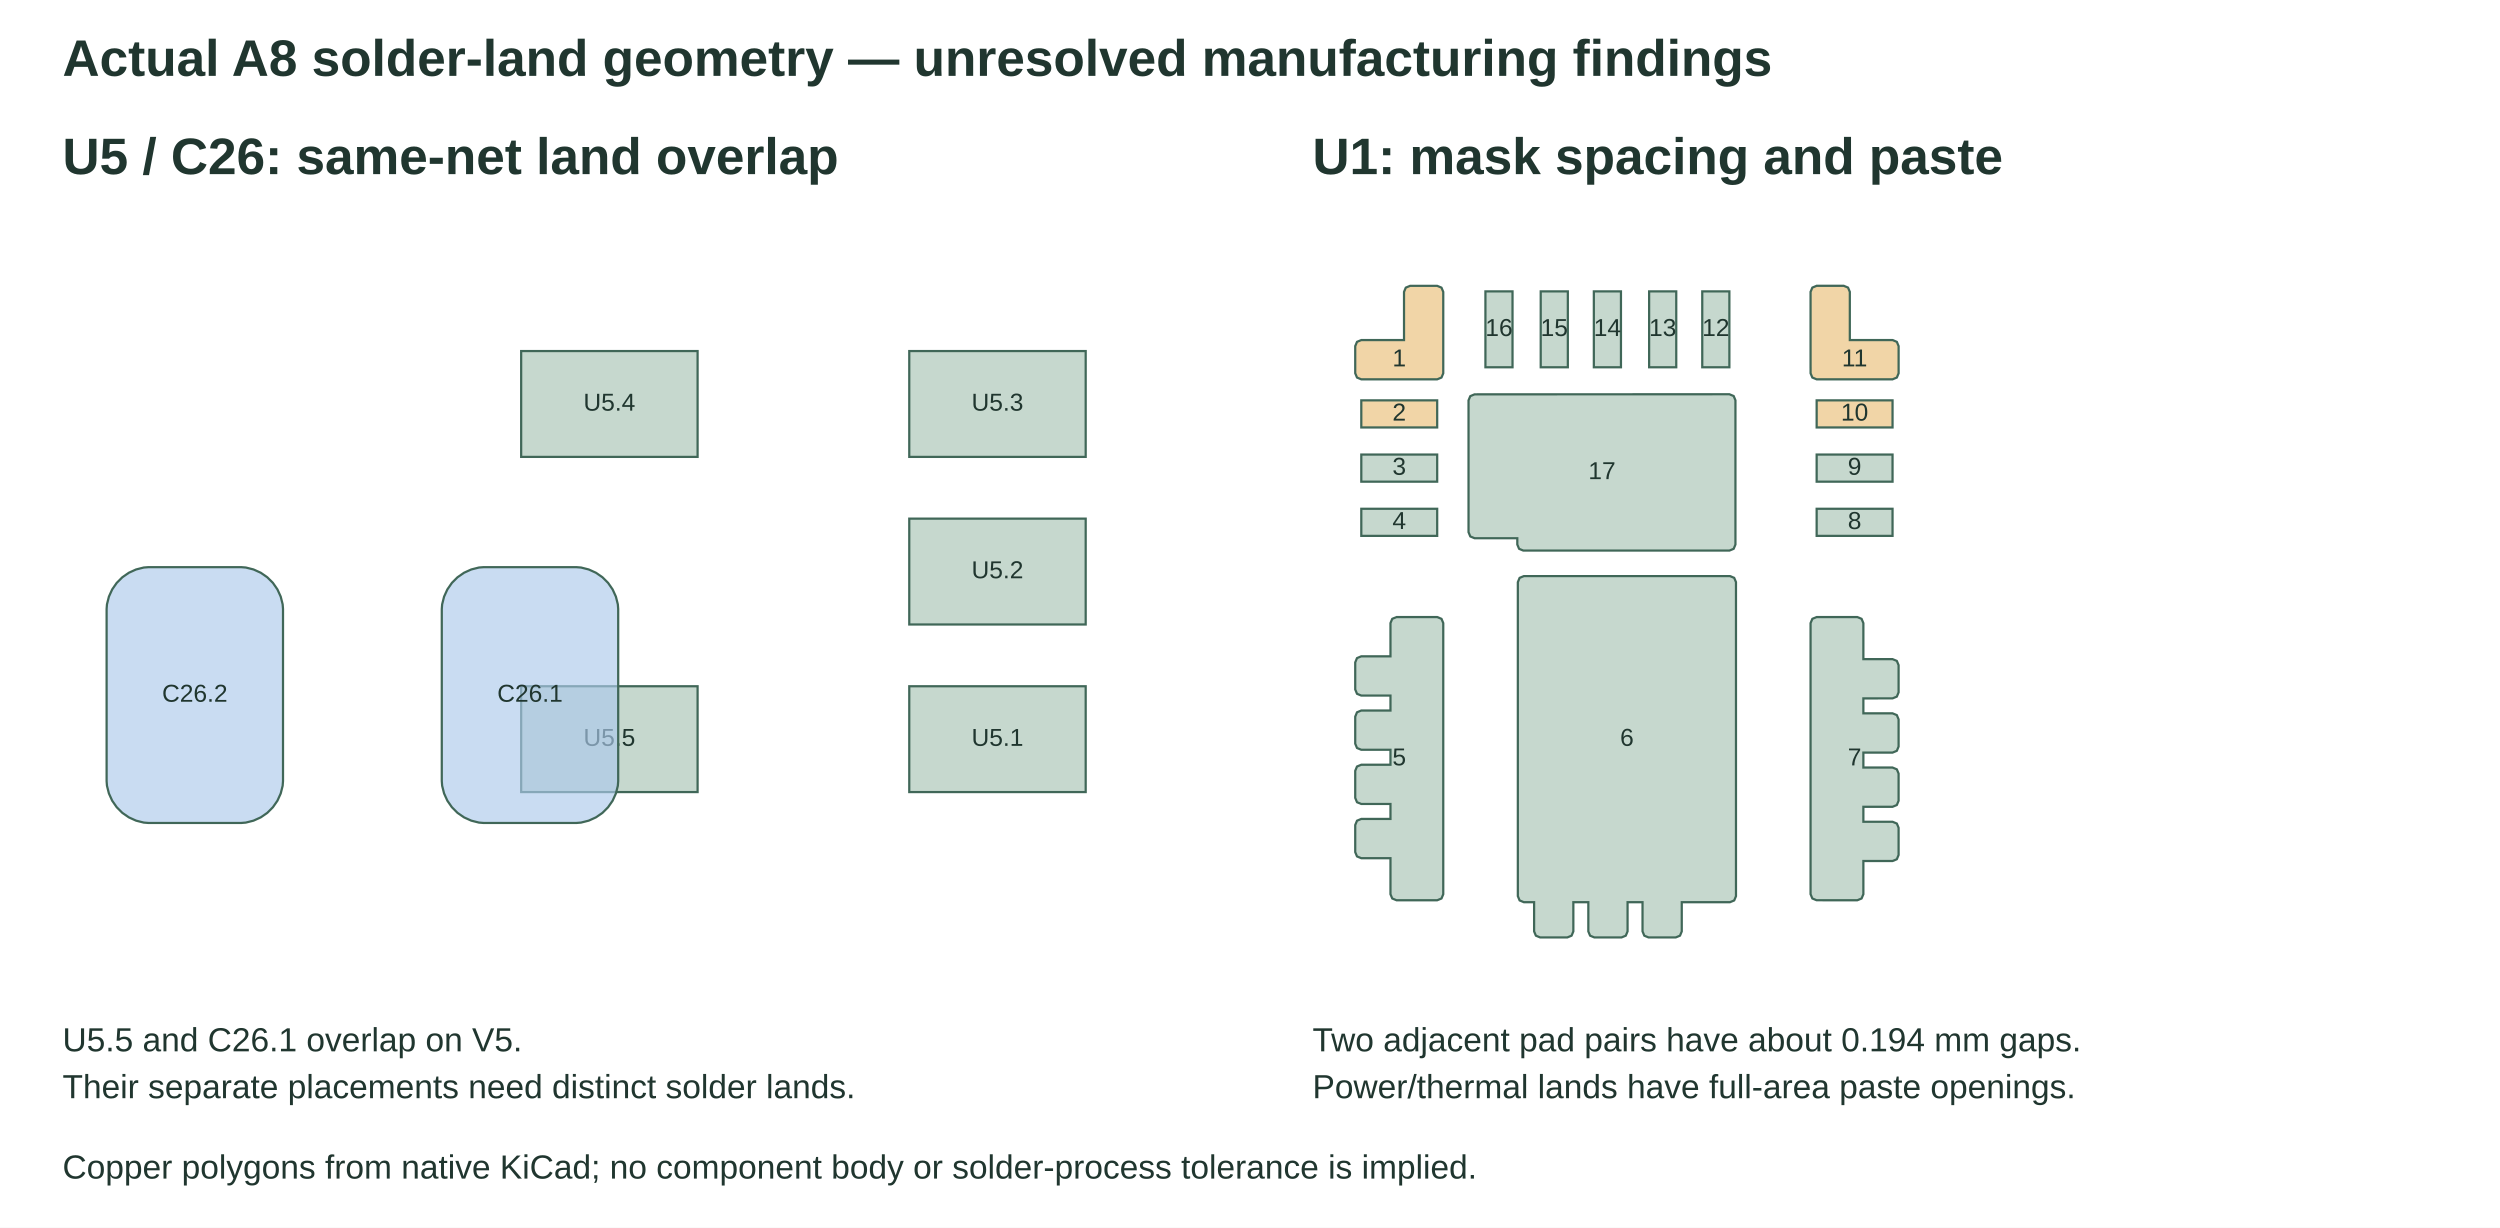
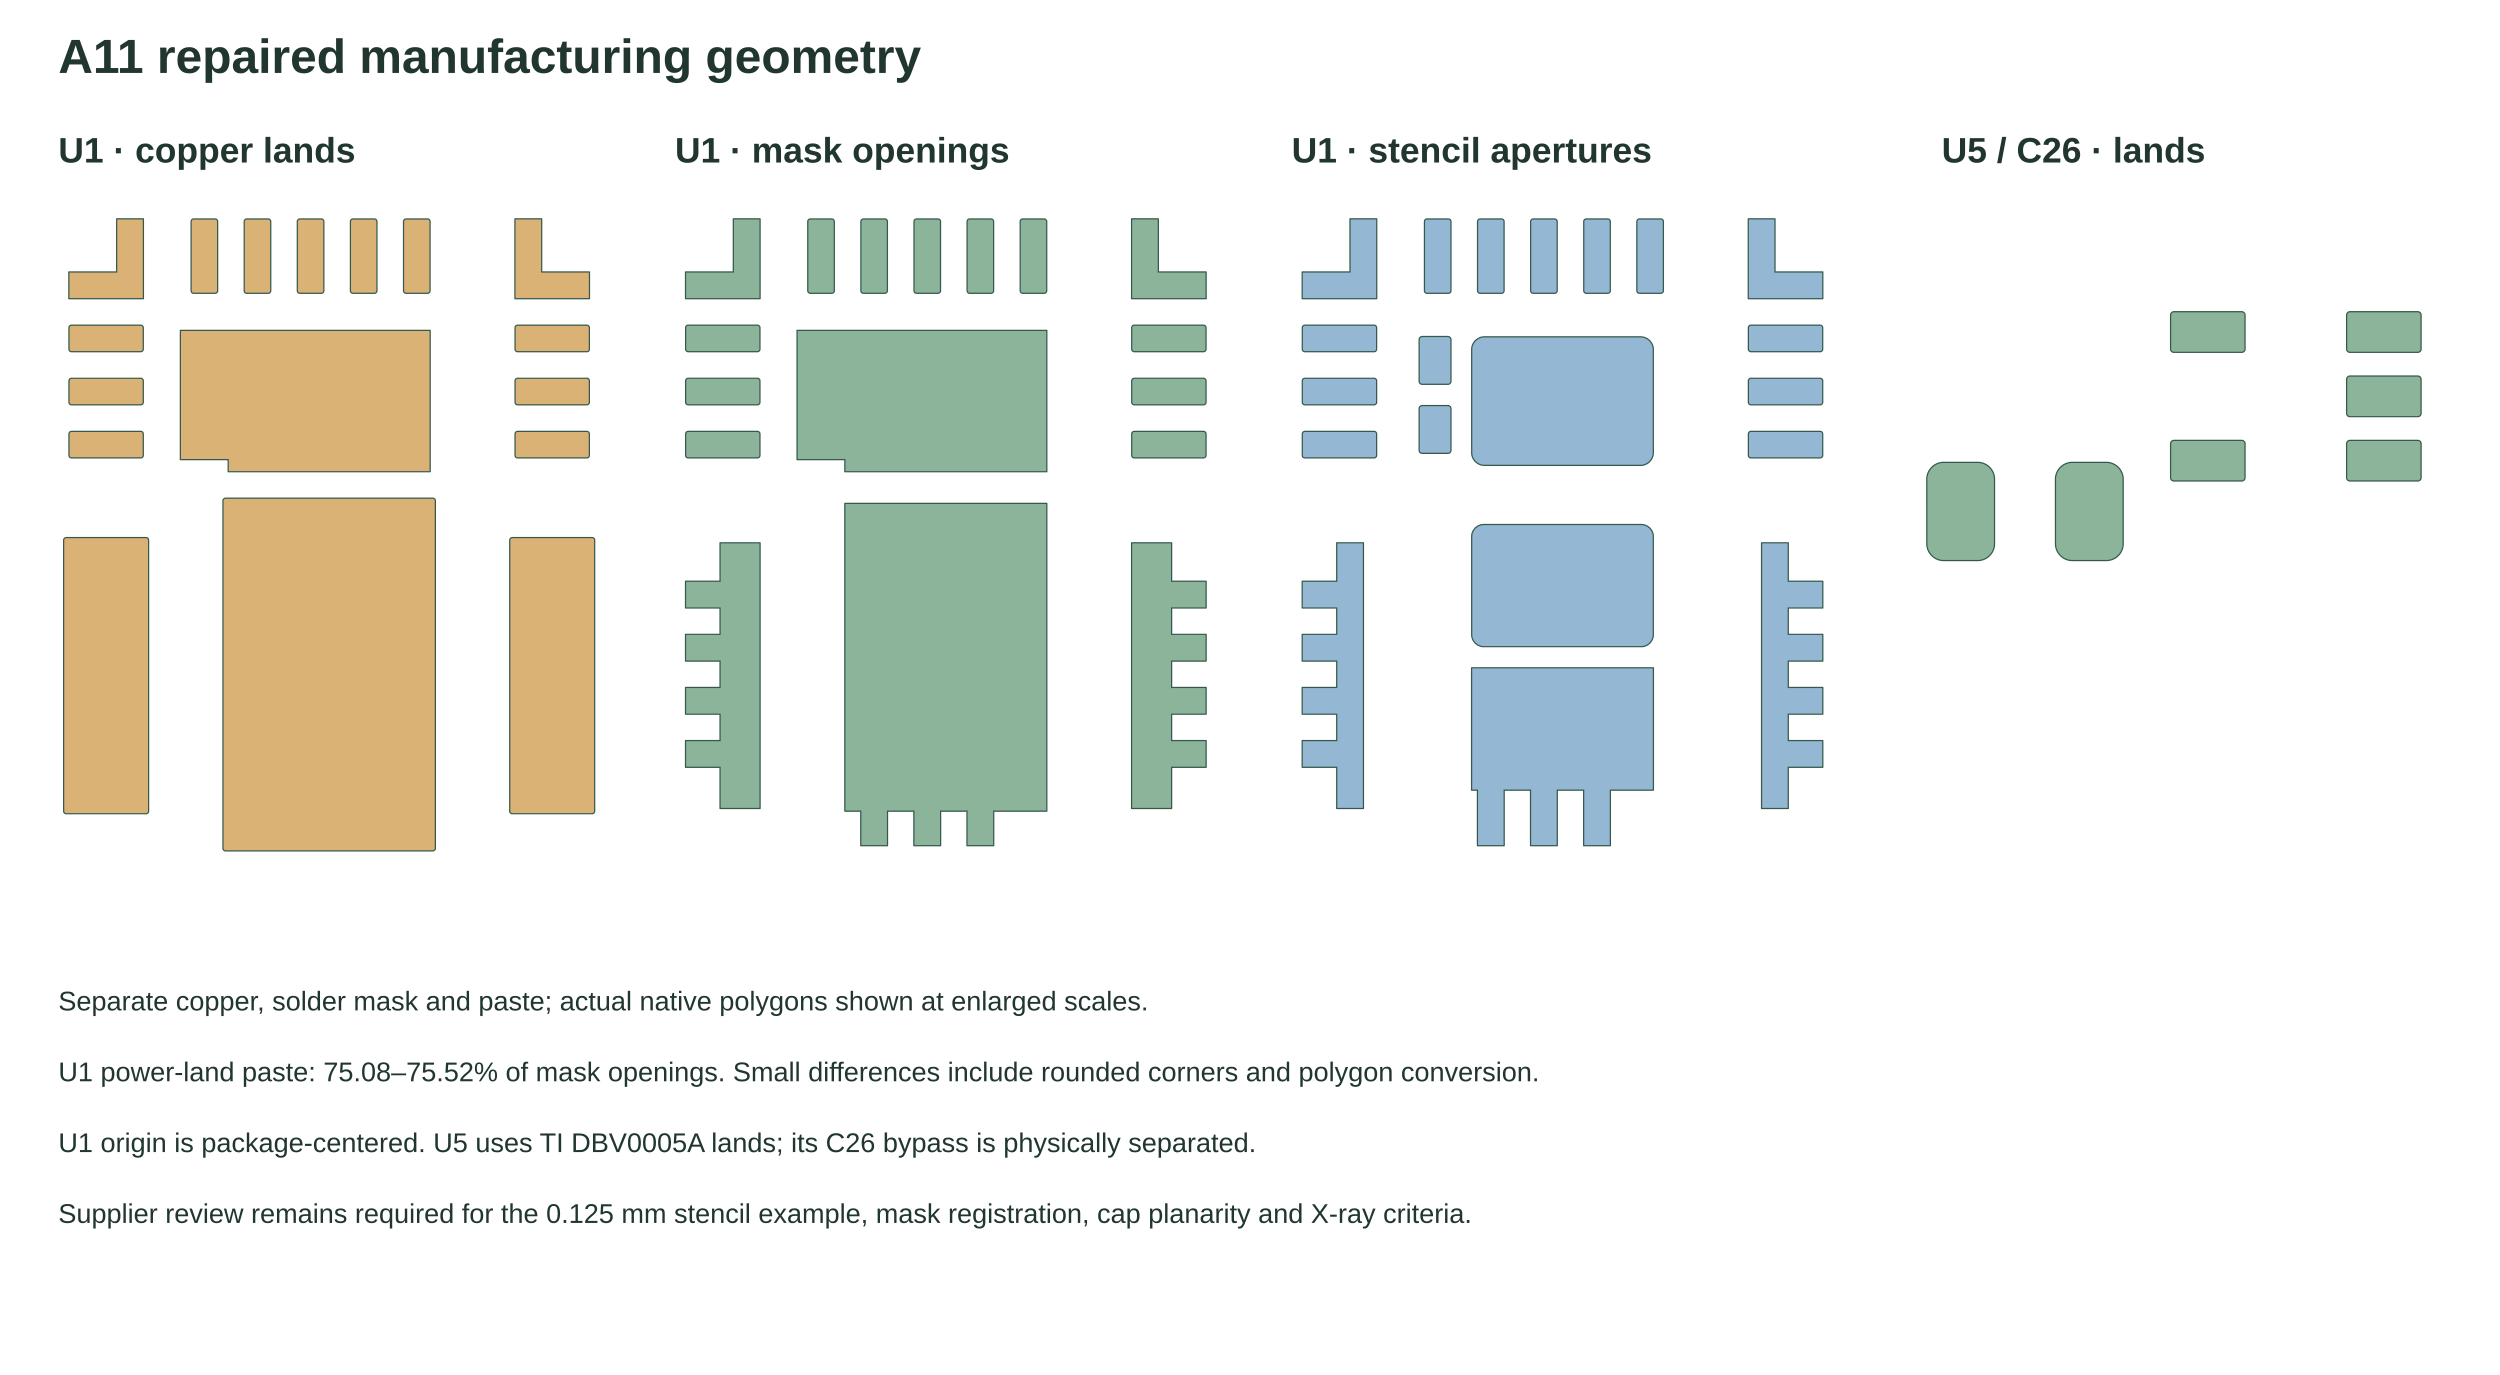
- <svg xmlns="http://www.w3.org/2000/svg" width="1120" height="550" viewBox="0 0 1120 550">
-   <rect width="1120" height="550" fill="#fff" />
-   <style>text{font-family:Arial,sans-serif;fill:#20362f} .t{font-size:23px;font-weight:bold}.s{font-size:15px}.p{font-size:11px}</style>
-   <text x="28" y="34" class="t">Actual A8 solder-land geometry — unresolved manufacturing findings</text>
-   <text x="28" y="78" class="t">U5 / C26: same-net land overlap</text>
-   <polygon points="407.35,354.85 407.35,307.44 486.39,307.44 486.39,354.85" fill="#a8c3b4" fill-opacity=".65" stroke="#406758" stroke-width="1" />
-   <text x="446.87" y="334.15" class="p" text-anchor="middle">U5.1</text>
-   <polygon points="407.35,279.77 407.35,232.35 486.39,232.35 486.39,279.77" fill="#a8c3b4" fill-opacity=".65" stroke="#406758" stroke-width="1" />
-   <text x="446.87" y="259.06" class="p" text-anchor="middle">U5.2</text>
-   <polygon points="407.35,204.69 407.35,157.27 486.39,157.27 486.39,204.69" fill="#a8c3b4" fill-opacity=".65" stroke="#406758" stroke-width="1" />
-   <text x="446.87" y="183.98" class="p" text-anchor="middle">U5.3</text>
-   <polygon points="233.48,204.69 233.48,157.27 312.52,157.27 312.52,204.69" fill="#a8c3b4" fill-opacity=".65" stroke="#406758" stroke-width="1" />
-   <text x="273.00" y="183.98" class="p" text-anchor="middle">U5.4</text>
-   <polygon points="233.48,354.85 233.48,307.44 312.52,307.44 312.52,354.85" fill="#a8c3b4" fill-opacity=".65" stroke="#406758" stroke-width="1" />
-   <text x="273.00" y="334.15" class="p" text-anchor="middle">U5.5</text>
-   <polygon points="276.95,349.94 276.79,352.03 275.92,355.48 274.45,358.72 272.42,361.64 269.91,364.16 266.98,366.18 263.75,367.65 260.30,368.52 258.21,368.69 216.66,368.69 214.57,368.52 211.13,367.65 207.89,366.18 204.96,364.16 202.45,361.64 200.42,358.72 198.95,355.48 198.08,352.03 197.92,349.94 197.92,272.83 198.08,270.74 198.95,267.29 200.42,264.06 202.45,261.13 204.96,258.62 207.89,256.59 211.13,255.12 214.57,254.25 216.66,254.09 258.21,254.09 260.30,254.25 263.75,255.12 266.98,256.59 269.91,258.62 272.42,261.13 274.45,264.06 275.92,267.29 276.79,270.74 276.95,272.83" fill="#acc9eb" fill-opacity=".65" stroke="#406758" stroke-width="1" />
-   <text x="237.44" y="314.39" class="p" text-anchor="middle">C26.1</text>
-   <polygon points="126.79,349.94 126.63,352.03 125.76,355.48 124.29,358.72 122.26,361.64 119.75,364.16 116.82,366.18 113.58,367.65 110.14,368.52 108.05,368.69 66.50,368.69 64.41,368.52 60.96,367.65 57.73,366.18 54.80,364.16 52.29,361.64 50.26,358.72 48.79,355.48 47.92,352.03 47.76,349.94 47.76,272.83 47.92,270.74 48.79,267.29 50.26,264.06 52.29,261.13 54.80,258.62 57.73,256.59 60.96,255.12 64.41,254.25 66.50,254.09 108.05,254.09 110.14,254.25 113.58,255.12 116.82,256.59 119.75,258.62 122.26,261.13 124.29,264.06 125.76,267.29 126.63,270.74 126.79,272.83" fill="#acc9eb" fill-opacity=".65" stroke="#406758" stroke-width="1" />
-   <text x="87.27" y="314.39" class="p" text-anchor="middle">C26.2</text>
-   <text x="28" y="471" class="s">U5.5 and C26.1 overlap on V5.</text>
-   <text x="28" y="492" class="s">Their separate placements need distinct solder lands.</text>
-   <text x="588" y="78" class="t">U1: mask spacing and paste</text>
-   <polygon points="643.88,128.07 645.77,128.85 645.79,128.88 646.58,130.77 646.58,130.78 646.58,155.07 646.58,155.07 646.58,167.22 646.58,167.24 645.80,169.12 645.77,169.15 643.88,169.93 643.86,169.94 609.86,169.94 609.84,169.93 607.95,169.15 607.93,169.12 607.15,167.24 607.14,167.22 607.14,155.07 607.15,155.06 607.93,153.17 607.95,153.14 609.84,152.36 609.86,152.35 629.00,152.35 629.00,130.78 629.00,130.77 629.78,128.88 629.81,128.85 631.70,128.07 631.72,128.06 643.86,128.06" fill="#e9bf79" fill-opacity=".65" stroke="#406758" stroke-width="1" />
-   <text x="626.86" y="164.14" class="p" text-anchor="middle">1</text>
-   <polygon points="609.86,179.36 643.86,179.36 643.86,191.50 609.86,191.50" fill="#e9bf79" fill-opacity=".65" stroke="#406758" stroke-width="1" />
-   <text x="626.86" y="188.43" class="p" text-anchor="middle">2</text>
-   <polygon points="609.86,203.64 643.86,203.64 643.86,215.79 609.86,215.79" fill="#a8c3b4" fill-opacity=".65" stroke="#406758" stroke-width="1" />
-   <text x="626.86" y="212.71" class="p" text-anchor="middle">3</text>
-   <polygon points="609.86,227.93 643.86,227.93 643.86,240.07 609.86,240.07" fill="#a8c3b4" fill-opacity=".65" stroke="#406758" stroke-width="1" />
-   <text x="626.86" y="237.00" class="p" text-anchor="middle">4</text>
-   <polygon points="643.88,276.45 645.77,277.23 645.80,277.26 646.58,279.15 646.58,279.17 646.58,400.60 646.58,400.61 645.80,402.50 645.77,402.53 643.88,403.31 643.86,403.32 625.65,403.32 625.63,403.31 623.74,402.53 623.71,402.50 622.93,400.61 622.93,400.60 622.93,384.47 609.86,384.47 609.84,384.47 607.95,383.68 607.93,383.66 607.15,381.77 607.14,381.75 607.14,369.61 607.15,369.59 607.93,367.70 607.95,367.67 609.84,366.89 609.86,366.89 622.93,366.89 622.93,360.18 609.86,360.18 609.84,360.18 607.95,359.40 607.93,359.37 607.15,357.48 607.14,357.46 607.14,345.32 607.15,345.30 607.93,343.41 607.95,343.39 609.84,342.61 609.86,342.60 622.93,342.60 622.93,335.90 609.86,335.90 609.84,335.89 607.95,335.11 607.93,335.09 607.15,333.20 607.14,333.18 607.14,321.04 607.15,321.02 607.93,319.13 607.95,319.10 609.84,318.32 609.86,318.32 622.93,318.32 622.93,311.61 609.86,311.61 609.84,311.61 607.95,310.83 607.93,310.80 607.15,308.91 607.14,308.89 607.14,296.75 607.15,296.73 607.93,294.84 607.95,294.82 609.84,294.03 609.86,294.03 622.93,294.03 622.93,279.17 622.93,279.15 623.71,277.26 623.74,277.23 625.63,276.45 625.65,276.45 643.86,276.45" fill="#a8c3b4" fill-opacity=".65" stroke="#406758" stroke-width="1" />
-   <text x="626.86" y="342.89" class="p" text-anchor="middle">5</text>
-   <polygon points="775.02,258.09 776.91,258.87 776.93,258.90 777.72,260.79 777.72,260.81 777.72,401.47 777.72,401.49 776.93,403.38 776.91,403.40 775.02,404.19 775.00,404.19 753.43,404.19 753.43,417.25 753.43,417.27 752.65,419.16 752.62,419.19 750.73,419.97 750.71,419.97 738.57,419.97 738.55,419.97 736.66,419.19 736.64,419.16 735.86,417.27 735.85,417.25 735.85,404.19 729.15,404.19 729.15,417.25 729.14,417.27 728.36,419.16 728.34,419.19 726.45,419.97 726.43,419.97 714.29,419.97 714.27,419.97 712.38,419.19 712.35,419.16 711.57,417.27 711.57,417.25 711.57,404.19 704.86,404.19 704.86,417.25 704.86,417.27 704.08,419.16 704.05,419.19 702.16,419.97 702.14,419.97 690.00,419.97 689.98,419.97 688.09,419.19 688.07,419.16 687.28,417.27 687.28,417.25 687.28,404.19 682.71,404.19 682.70,404.19 680.81,403.40 680.78,403.38 680.00,401.49 679.99,401.47 679.99,260.81 680.00,260.79 680.78,258.90 680.81,258.87 682.70,258.09 682.71,258.09 775.00,258.09" fill="#a8c3b4" fill-opacity=".65" stroke="#406758" stroke-width="1" />
-   <text x="728.86" y="334.14" class="p" text-anchor="middle">6</text>
-   <polygon points="832.07,276.45 832.09,276.45 833.98,277.23 834.00,277.26 834.78,279.15 834.79,279.17 834.79,295.29 847.85,295.29 847.87,295.30 849.76,296.08 849.79,296.11 850.57,297.99 850.57,298.01 850.57,310.15 850.57,310.17 849.79,312.06 849.76,312.09 847.87,312.87 847.85,312.87 834.79,312.88 834.79,319.58 847.85,319.58 847.87,319.58 849.76,320.36 849.79,320.39 850.57,322.28 850.57,322.30 850.57,334.44 850.57,334.46 849.79,336.35 849.76,336.38 847.87,337.16 847.85,337.16 847.85,337.16 834.79,337.16 834.79,343.86 847.85,343.86 847.87,343.87 849.76,344.65 849.79,344.68 850.57,346.57 850.57,346.58 850.57,358.73 850.57,358.74 849.79,360.63 849.76,360.66 847.87,361.44 847.85,361.45 834.79,361.45 834.79,368.15 847.85,368.15 847.87,368.15 849.76,368.94 849.79,368.96 850.57,370.85 850.57,370.87 850.57,383.01 850.57,383.03 849.79,384.92 849.76,384.95 847.87,385.73 847.85,385.73 834.79,385.73 834.79,400.60 834.78,400.61 834.00,402.50 833.97,402.53 832.09,403.31 832.07,403.32 832.07,403.32 813.85,403.31 813.83,403.31 811.95,402.53 811.92,402.50 811.14,400.61 811.13,400.59 811.13,383.01 811.13,383.01 811.13,370.87 811.13,358.73 811.13,346.58 811.13,334.44 811.13,322.30 811.13,279.17 811.14,279.15 811.92,277.26 811.95,277.23 813.83,276.45 813.85,276.45 813.85,276.45" fill="#a8c3b4" fill-opacity=".65" stroke="#406758" stroke-width="1" />
-   <text x="830.86" y="342.89" class="p" text-anchor="middle">7</text>
-   <polygon points="847.86,240.07 813.86,240.07 813.86,227.93 847.86,227.93" fill="#a8c3b4" fill-opacity=".65" stroke="#406758" stroke-width="1" />
-   <text x="830.86" y="237.00" class="p" text-anchor="middle">8</text>
-   <polygon points="847.86,215.79 813.86,215.79 813.86,203.64 847.86,203.64" fill="#a8c3b4" fill-opacity=".65" stroke="#406758" stroke-width="1" />
-   <text x="830.86" y="212.71" class="p" text-anchor="middle">9</text>
-   <polygon points="847.86,191.50 813.86,191.50 813.86,179.36 847.86,179.36" fill="#e9bf79" fill-opacity=".65" stroke="#406758" stroke-width="1" />
-   <text x="830.86" y="188.43" class="p" text-anchor="middle">10</text>
-   <polygon points="826.01,128.05 827.90,128.83 827.93,128.86 828.71,130.75 828.72,130.76 828.72,152.35 847.86,152.35 847.87,152.35 849.76,153.14 849.79,153.16 850.57,155.05 850.58,155.07 850.58,167.22 850.57,167.24 849.79,169.13 849.76,169.15 847.87,169.93 847.86,169.94 813.86,169.94 813.84,169.93 811.95,169.15 811.92,169.13 811.14,167.24 811.14,167.22 811.14,164.77 811.13,164.76 811.13,130.76 811.14,130.75 811.92,128.86 811.95,128.83 813.84,128.05 813.85,128.04 826.00,128.04" fill="#e9bf79" fill-opacity=".65" stroke="#406758" stroke-width="1" />
-   <text x="830.86" y="164.14" class="p" text-anchor="middle">11</text>
-   <polygon points="762.61,164.54 762.61,130.54 774.76,130.54 774.76,164.54" fill="#a8c3b4" fill-opacity=".65" stroke="#406758" stroke-width="1" />
-   <text x="768.69" y="150.54" class="p" text-anchor="middle">12</text>
-   <polygon points="738.81,164.54 738.81,130.54 750.96,130.54 750.96,164.54" fill="#a8c3b4" fill-opacity=".65" stroke="#406758" stroke-width="1" />
-   <text x="744.89" y="150.54" class="p" text-anchor="middle">13</text>
-   <polygon points="714.04,164.54 714.04,130.54 726.19,130.54 726.19,164.54" fill="#a8c3b4" fill-opacity=".65" stroke="#406758" stroke-width="1" />
-   <text x="720.11" y="150.54" class="p" text-anchor="middle">14</text>
-   <polygon points="690.24,164.54 690.24,130.54 702.39,130.54 702.39,164.54" fill="#a8c3b4" fill-opacity=".65" stroke="#406758" stroke-width="1" />
-   <text x="696.31" y="150.54" class="p" text-anchor="middle">15</text>
-   <polygon points="665.47,164.54 665.47,130.54 677.61,130.54 677.61,164.54" fill="#a8c3b4" fill-opacity=".65" stroke="#406758" stroke-width="1" />
-   <text x="671.54" y="150.54" class="p" text-anchor="middle">16</text>
-   <polygon points="774.78,176.63 776.67,177.41 776.69,177.43 777.47,179.32 777.48,179.34 777.48,243.94 777.47,243.96 776.69,245.85 776.67,245.88 774.78,246.66 774.76,246.66 682.47,246.66 682.45,246.66 680.57,245.88 680.54,245.85 679.76,243.96 679.75,243.94 679.75,241.13 660.62,241.13 660.60,241.12 658.71,240.34 658.68,240.31 657.90,238.42 657.90,238.41 657.90,238.41 657.90,179.39 657.90,179.37 658.68,177.48 658.71,177.46 660.60,176.67 660.62,176.67 774.76,176.62" fill="#a8c3b4" fill-opacity=".65" stroke="#406758" stroke-width="1" />
-   <text x="717.69" y="214.66" class="p" text-anchor="middle">17</text>
-   <text x="588" y="471" class="s">Two adjacent pad pairs have about 0.194 mm gaps.</text>
-   <text x="588" y="492" class="s">Power/thermal lands have full-area paste openings.</text>
-   <text x="28" y="528" class="s">Copper polygons from native KiCad; no component body or solder-process tolerance is implied.</text>
+ <svg xmlns="http://www.w3.org/2000/svg" width="1200" height="660" viewBox="0 0 1200 660">
+   <rect width="1200" height="660" fill="#fff" />
+   <style>text{font-family:Arial;fill:#20362f}.t{font-size:23px;font-weight:bold}.h{font-size:17px;font-weight:bold}.n{font-size:13px}</style>
+   <text x="28" y="35" class="t">A11 repaired manufacturing geometry</text>
+   <text x="28" y="78" class="h">U1 · copper lands</text>
+   <polygon points="68.82,105.06 68.84,105.10 68.84,143.33 68.82,143.37 68.78,143.38 33.10,143.38 33.06,143.37 33.05,143.33 33.05,130.59 33.06,130.55 33.10,130.54 55.99,130.54 55.99,105.10 56.00,105.06 56.04,105.05 68.78,105.05" fill="#dbb276" stroke="#36594c" stroke-width=".6" />
+   <polygon points="33.10,157.23 33.17,156.86 33.45,156.43 33.88,156.15 34.25,156.08 67.64,156.08 68.01,156.15 68.43,156.43 68.71,156.86 68.78,157.23 68.78,167.67 68.71,168.05 68.43,168.47 68.01,168.75 67.64,168.82 34.25,168.82 33.88,168.75 33.45,168.47 33.17,168.05 33.10,167.67" fill="#dbb276" stroke="#36594c" stroke-width=".6" />
+   <polygon points="33.10,182.72 33.17,182.35 33.45,181.92 33.88,181.64 34.25,181.57 67.64,181.57 68.01,181.64 68.43,181.92 68.71,182.35 68.78,182.72 68.78,193.16 68.71,193.54 68.43,193.96 68.01,194.24 67.64,194.31 34.25,194.31 33.88,194.24 33.45,193.96 33.17,193.54 33.10,193.16" fill="#dbb276" stroke="#36594c" stroke-width=".6" />
+   <polygon points="33.10,208.21 33.17,207.84 33.45,207.41 33.88,207.13 34.25,207.06 67.64,207.06 68.01,207.13 68.43,207.41 68.71,207.84 68.78,208.21 68.78,218.66 68.71,219.03 68.43,219.45 68.01,219.73 67.64,219.80 34.25,219.80 33.88,219.73 33.45,219.45 33.17,219.03 33.10,218.66" fill="#dbb276" stroke="#36594c" stroke-width=".6" />
+   <polygon points="30.55,259.19 30.62,258.82 30.90,258.39 31.33,258.11 31.70,258.04 70.18,258.04 70.56,258.11 70.98,258.39 71.26,258.82 71.33,259.19 71.33,389.44 71.26,389.81 70.98,390.23 70.56,390.51 70.18,390.59 31.70,390.59 31.33,390.51 30.90,390.23 30.62,389.81 30.55,389.44" fill="#dbb276" stroke="#36594c" stroke-width=".6" />
+   <polygon points="107.02,240.27 107.09,239.90 107.38,239.48 107.80,239.20 108.17,239.13 207.83,239.13 208.20,239.20 208.62,239.48 208.91,239.90 208.98,240.27 208.98,407.28 208.91,407.65 208.62,408.08 208.20,408.36 207.83,408.43 108.17,408.43 107.80,408.36 107.38,408.08 107.09,407.65 107.02,407.28" fill="#dbb276" stroke="#36594c" stroke-width=".6" />
+   <polygon points="244.67,259.19 244.74,258.82 245.02,258.39 245.44,258.11 245.82,258.04 284.30,258.04 284.67,258.11 285.10,258.39 285.38,258.82 285.45,259.19 285.45,389.44 285.38,389.81 285.10,390.23 284.67,390.51 284.30,390.59 245.82,390.59 245.44,390.51 245.02,390.23 244.74,389.81 244.67,389.44" fill="#dbb276" stroke="#36594c" stroke-width=".6" />
+   <polygon points="247.22,208.21 247.29,207.84 247.57,207.41 247.99,207.13 248.36,207.06 281.75,207.06 282.12,207.13 282.55,207.41 282.83,207.84 282.90,208.21 282.90,218.66 282.83,219.03 282.55,219.45 282.12,219.73 281.75,219.80 248.36,219.80 247.99,219.73 247.57,219.45 247.29,219.03 247.22,218.66" fill="#dbb276" stroke="#36594c" stroke-width=".6" />
+   <polygon points="247.22,182.72 247.29,182.35 247.57,181.92 247.99,181.64 248.36,181.57 281.75,181.57 282.12,181.64 282.55,181.92 282.83,182.35 282.90,182.72 282.90,193.16 282.83,193.54 282.55,193.96 282.12,194.24 281.75,194.31 248.36,194.31 247.99,194.24 247.57,193.96 247.29,193.54 247.22,193.16" fill="#dbb276" stroke="#36594c" stroke-width=".6" />
+   <polygon points="247.22,157.23 247.29,156.86 247.57,156.43 247.99,156.15 248.36,156.08 281.75,156.08 282.12,156.15 282.55,156.43 282.83,156.86 282.90,157.23 282.90,167.67 282.83,168.05 282.55,168.47 282.12,168.75 281.75,168.82 248.36,168.82 247.99,168.75 247.57,168.47 247.29,168.05 247.22,167.67" fill="#dbb276" stroke="#36594c" stroke-width=".6" />
+   <polygon points="260.00,105.06 260.01,105.10 260.01,130.54 282.90,130.54 282.94,130.55 282.95,130.59 282.95,143.33 282.94,143.37 282.90,143.38 247.22,143.38 247.18,143.37 247.16,143.33 247.16,105.10 247.18,105.06 247.22,105.05 259.96,105.05" fill="#dbb276" stroke="#36594c" stroke-width=".6" />
+   <polygon points="193.69,106.25 193.76,105.88 194.04,105.45 194.46,105.17 194.84,105.10 205.28,105.10 205.65,105.17 206.08,105.45 206.36,105.88 206.43,106.25 206.43,139.64 206.36,140.01 206.08,140.43 205.65,140.71 205.28,140.78 194.84,140.78 194.46,140.71 194.04,140.43 193.76,140.01 193.69,139.64" fill="#dbb276" stroke="#36594c" stroke-width=".6" />
+   <polygon points="168.20,106.25 168.27,105.88 168.55,105.45 168.97,105.17 169.34,105.10 179.79,105.10 180.16,105.17 180.59,105.45 180.87,105.88 180.94,106.25 180.94,139.64 180.87,140.01 180.59,140.43 180.16,140.71 179.79,140.78 169.34,140.78 168.97,140.71 168.55,140.43 168.27,140.01 168.20,139.64" fill="#dbb276" stroke="#36594c" stroke-width=".6" />
+   <polygon points="142.71,106.25 142.78,105.88 143.06,105.45 143.48,105.17 143.85,105.10 154.30,105.10 154.67,105.17 155.10,105.45 155.38,105.88 155.45,106.25 155.45,139.64 155.38,140.01 155.10,140.43 154.67,140.71 154.30,140.78 143.85,140.78 143.48,140.71 143.06,140.43 142.78,140.01 142.71,139.64" fill="#dbb276" stroke="#36594c" stroke-width=".6" />
+   <polygon points="117.22,106.25 117.29,105.88 117.57,105.45 117.99,105.17 118.36,105.10 128.81,105.10 129.18,105.17 129.61,105.45 129.89,105.88 129.96,106.25 129.96,139.64 129.89,140.01 129.61,140.43 129.18,140.71 128.81,140.78 118.36,140.78 117.99,140.71 117.57,140.43 117.29,140.01 117.22,139.64" fill="#dbb276" stroke="#36594c" stroke-width=".6" />
+   <polygon points="91.73,106.25 91.80,105.88 92.08,105.45 92.50,105.17 92.87,105.10 103.32,105.10 103.69,105.17 104.11,105.45 104.40,105.88 104.47,106.25 104.47,139.64 104.40,140.01 104.11,140.43 103.69,140.71 103.32,140.78 92.87,140.78 92.50,140.71 92.08,140.43 91.80,140.01 91.73,139.64" fill="#dbb276" stroke="#36594c" stroke-width=".6" />
+   <polygon points="206.47,158.59 206.48,158.63 206.48,226.38 206.47,226.42 206.43,226.43 109.57,226.43 109.53,226.42 109.52,226.38 109.52,220.62 86.63,220.62 86.59,220.60 86.58,220.57 86.58,158.63 86.59,158.59 86.63,158.58 206.43,158.58" fill="#dbb276" stroke="#36594c" stroke-width=".6" />
+   <text x="324" y="78" class="h">U1 · mask openings</text>
+   <polygon points="364.82,260.55 364.84,260.59 364.84,388.04 364.82,388.08 364.78,388.09 345.67,388.09 345.63,388.08 345.62,388.04 345.62,368.31 329.10,368.31 329.06,368.29 329.05,368.26 329.05,355.51 329.06,355.48 329.10,355.46 345.62,355.46 345.62,342.82 329.10,342.82 329.06,342.80 329.05,342.77 329.05,330.02 329.06,329.99 329.10,329.97 345.62,329.97 345.62,317.33 329.10,317.33 329.06,317.31 329.05,317.28 329.05,304.53 329.06,304.50 329.10,304.48 345.62,304.48 345.62,291.84 329.10,291.84 329.06,291.82 329.05,291.79 329.05,279.04 329.06,279.01 329.10,278.99 345.62,278.99 345.62,260.59 345.63,260.55 345.67,260.54 364.78,260.54" fill="#8cb49b" stroke="#36594c" stroke-width=".6" />
+   <polygon points="502.47,241.64 502.48,241.67 502.48,389.31 502.47,389.35 502.43,389.36 476.99,389.36 476.99,405.88 476.98,405.92 476.94,405.93 464.20,405.93 464.16,405.92 464.15,405.88 464.15,389.36 451.50,389.36 451.50,405.88 451.49,405.92 451.45,405.93 438.71,405.93 438.67,405.92 438.65,405.88 438.65,389.36 426.01,389.36 426.01,405.88 426.00,405.92 425.96,405.93 413.22,405.93 413.18,405.92 413.16,405.88 413.16,389.36 405.57,389.36 405.53,389.35 405.52,389.31 405.52,241.67 405.53,241.64 405.57,241.62 502.43,241.62" fill="#8cb49b" stroke="#36594c" stroke-width=".6" />
+   <polygon points="562.37,260.55 562.38,260.59 562.38,278.99 578.90,278.99 578.94,279.01 578.95,279.04 578.95,291.79 578.94,291.82 578.90,291.84 562.38,291.84 562.38,304.48 578.90,304.48 578.94,304.50 578.95,304.53 578.95,317.28 578.94,317.31 578.90,317.33 562.38,317.33 562.38,329.97 578.90,329.97 578.94,329.99 578.95,330.02 578.95,342.77 578.94,342.80 578.90,342.82 562.38,342.82 562.38,355.46 578.90,355.46 578.94,355.48 578.95,355.51 578.95,368.26 578.94,368.29 578.90,368.31 562.38,368.31 562.38,388.04 562.37,388.08 562.33,388.09 543.22,388.09 543.18,388.08 543.16,388.04 543.16,260.59 543.18,260.55 543.22,260.54 562.33,260.54" fill="#8cb49b" stroke="#36594c" stroke-width=".6" />
+   <polygon points="364.82,105.06 364.84,105.10 364.84,143.33 364.82,143.37 364.78,143.38 329.10,143.38 329.06,143.37 329.05,143.33 329.05,130.59 329.06,130.55 329.10,130.54 351.99,130.54 351.99,105.10 352.00,105.06 352.04,105.05 364.78,105.05" fill="#8cb49b" stroke="#36594c" stroke-width=".6" />
+   <polygon points="329.10,157.23 329.17,156.86 329.45,156.43 329.88,156.15 330.25,156.08 363.64,156.08 364.01,156.15 364.43,156.43 364.71,156.86 364.78,157.23 364.78,167.67 364.71,168.05 364.43,168.47 364.01,168.75 363.64,168.82 330.25,168.82 329.88,168.75 329.45,168.47 329.17,168.05 329.10,167.67" fill="#8cb49b" stroke="#36594c" stroke-width=".6" />
+   <polygon points="329.10,182.72 329.17,182.35 329.45,181.92 329.88,181.64 330.25,181.57 363.64,181.57 364.01,181.64 364.43,181.92 364.71,182.35 364.78,182.72 364.78,193.16 364.71,193.54 364.43,193.96 364.01,194.24 363.64,194.31 330.25,194.31 329.88,194.24 329.45,193.96 329.17,193.54 329.10,193.16" fill="#8cb49b" stroke="#36594c" stroke-width=".6" />
+   <polygon points="329.10,208.21 329.17,207.84 329.45,207.41 329.88,207.13 330.25,207.06 363.64,207.06 364.01,207.13 364.43,207.41 364.71,207.84 364.78,208.21 364.78,218.66 364.71,219.03 364.43,219.45 364.01,219.73 363.64,219.80 330.25,219.80 329.88,219.73 329.45,219.45 329.17,219.03 329.10,218.66" fill="#8cb49b" stroke="#36594c" stroke-width=".6" />
+   <polygon points="543.22,208.21 543.29,207.84 543.57,207.41 543.99,207.13 544.36,207.06 577.75,207.06 578.12,207.13 578.55,207.41 578.83,207.84 578.90,208.21 578.90,218.66 578.83,219.03 578.55,219.45 578.12,219.73 577.75,219.80 544.36,219.80 543.99,219.73 543.57,219.45 543.29,219.03 543.22,218.66" fill="#8cb49b" stroke="#36594c" stroke-width=".6" />
+   <polygon points="543.22,182.72 543.29,182.35 543.57,181.92 543.99,181.64 544.36,181.57 577.75,181.57 578.12,181.64 578.55,181.92 578.83,182.35 578.90,182.72 578.90,193.16 578.83,193.54 578.55,193.96 578.12,194.24 577.75,194.31 544.36,194.31 543.99,194.24 543.57,193.96 543.29,193.54 543.22,193.16" fill="#8cb49b" stroke="#36594c" stroke-width=".6" />
+   <polygon points="543.22,157.23 543.29,156.86 543.57,156.43 543.99,156.15 544.36,156.08 577.75,156.08 578.12,156.15 578.55,156.43 578.83,156.86 578.90,157.23 578.90,167.67 578.83,168.05 578.55,168.47 578.12,168.75 577.75,168.82 544.36,168.82 543.99,168.75 543.57,168.47 543.29,168.05 543.22,167.67" fill="#8cb49b" stroke="#36594c" stroke-width=".6" />
+   <polygon points="556.00,105.06 556.01,105.10 556.01,130.54 578.90,130.54 578.94,130.55 578.95,130.59 578.95,143.33 578.94,143.37 578.90,143.38 543.22,143.38 543.18,143.37 543.16,143.33 543.16,105.10 543.18,105.06 543.22,105.05 555.96,105.05" fill="#8cb49b" stroke="#36594c" stroke-width=".6" />
+   <polygon points="489.69,106.25 489.76,105.88 490.04,105.45 490.46,105.17 490.84,105.10 501.28,105.10 501.65,105.17 502.08,105.45 502.36,105.88 502.43,106.25 502.43,139.64 502.36,140.01 502.08,140.43 501.65,140.71 501.28,140.78 490.84,140.78 490.46,140.71 490.04,140.43 489.76,140.01 489.69,139.64" fill="#8cb49b" stroke="#36594c" stroke-width=".6" />
+   <polygon points="464.20,106.25 464.27,105.88 464.55,105.45 464.97,105.17 465.34,105.10 475.79,105.10 476.16,105.17 476.59,105.45 476.87,105.88 476.94,106.25 476.94,139.64 476.87,140.01 476.59,140.43 476.16,140.71 475.79,140.78 465.34,140.78 464.97,140.71 464.55,140.43 464.27,140.01 464.20,139.64" fill="#8cb49b" stroke="#36594c" stroke-width=".6" />
+   <polygon points="438.71,106.25 438.78,105.88 439.06,105.45 439.48,105.17 439.85,105.10 450.30,105.10 450.67,105.17 451.10,105.45 451.38,105.88 451.45,106.25 451.45,139.64 451.38,140.01 451.10,140.43 450.67,140.71 450.30,140.78 439.85,140.78 439.48,140.71 439.06,140.43 438.78,140.01 438.71,139.64" fill="#8cb49b" stroke="#36594c" stroke-width=".6" />
+   <polygon points="413.22,106.25 413.29,105.88 413.57,105.45 413.99,105.17 414.36,105.10 424.81,105.10 425.18,105.17 425.61,105.45 425.89,105.88 425.96,106.25 425.96,139.64 425.89,140.01 425.61,140.43 425.18,140.71 424.81,140.78 414.36,140.78 413.99,140.71 413.57,140.43 413.29,140.01 413.22,139.64" fill="#8cb49b" stroke="#36594c" stroke-width=".6" />
+   <polygon points="387.73,106.25 387.80,105.88 388.08,105.45 388.50,105.17 388.87,105.10 399.32,105.10 399.69,105.17 400.11,105.45 400.40,105.88 400.47,106.25 400.47,139.64 400.40,140.01 400.11,140.43 399.69,140.71 399.32,140.78 388.87,140.78 388.50,140.71 388.08,140.43 387.80,140.01 387.73,139.64" fill="#8cb49b" stroke="#36594c" stroke-width=".6" />
+   <polygon points="502.47,158.59 502.48,158.63 502.48,226.38 502.47,226.42 502.43,226.43 405.57,226.43 405.53,226.42 405.52,226.38 405.52,220.62 382.63,220.62 382.59,220.60 382.58,220.57 382.58,158.63 382.59,158.59 382.63,158.58 502.43,158.58" fill="#8cb49b" stroke="#36594c" stroke-width=".6" />
+   <text x="620" y="78" class="h">U1 · stencil apertures</text>
+   <polygon points="654.45,260.55 654.46,260.59 654.46,388.04 654.45,388.08 654.41,388.09 641.67,388.09 641.63,388.08 641.62,388.04 641.62,368.31 625.10,368.31 625.06,368.29 625.05,368.26 625.05,355.51 625.06,355.48 625.10,355.46 641.62,355.46 641.62,342.82 625.10,342.82 625.06,342.80 625.05,342.77 625.05,330.02 625.06,329.99 625.10,329.97 641.62,329.97 641.62,317.33 625.10,317.33 625.06,317.31 625.05,317.28 625.05,304.53 625.06,304.50 625.10,304.48 641.62,304.48 641.62,291.84 625.10,291.84 625.06,291.82 625.05,291.79 625.05,279.04 625.06,279.01 625.10,278.99 641.62,278.99 641.62,260.59 641.63,260.55 641.67,260.54 654.41,260.54" fill="#94b7d3" stroke="#36594c" stroke-width=".6" />
+   <polygon points="681.18,162.91 681.27,162.47 681.60,161.96 682.11,161.62 682.56,161.53 695.09,161.53 695.54,161.62 696.04,161.96 696.38,162.47 696.47,162.91 696.47,183.10 696.38,183.54 696.04,184.05 695.54,184.39 695.09,184.47 682.56,184.47 682.11,184.39 681.60,184.05 681.27,183.54 681.18,183.10" fill="#94b7d3" stroke="#36594c" stroke-width=".6" />
+   <polygon points="681.18,196.05 681.27,195.60 681.60,195.10 682.11,194.76 682.56,194.67 695.09,194.67 695.54,194.76 696.04,195.10 696.38,195.60 696.47,196.05 696.47,216.23 696.38,216.68 696.04,217.19 695.54,217.52 695.09,217.61 682.56,217.61 682.11,217.52 681.60,217.19 681.27,216.68 681.18,216.23" fill="#94b7d3" stroke="#36594c" stroke-width=".6" />
+   <polygon points="706.41,167.45 706.57,166.24 707.19,164.74 708.18,163.46 709.47,162.47 710.97,161.85 712.18,161.69 787.82,161.69 789.03,161.85 790.53,162.47 791.82,163.46 792.81,164.74 793.43,166.24 793.59,167.45 793.59,217.61 793.43,218.81 792.81,220.31 791.82,221.60 790.53,222.59 789.03,223.21 787.82,223.37 712.18,223.37 710.97,223.21 709.47,222.59 708.18,221.60 707.19,220.31 706.57,218.81 706.41,217.61" fill="#94b7d3" stroke="#36594c" stroke-width=".6" />
+   <polygon points="706.41,257.25 706.56,256.10 707.15,254.67 708.09,253.45 709.32,252.51 710.74,251.92 711.89,251.77 788.11,251.77 789.26,251.92 790.68,252.51 791.91,253.45 792.85,254.67 793.44,256.10 793.59,257.25 793.59,304.92 793.44,306.06 792.85,307.49 791.91,308.71 790.68,309.65 789.26,310.25 788.11,310.40 711.89,310.40 710.74,310.25 709.32,309.65 708.09,308.71 707.15,307.49 706.56,306.06 706.41,304.92" fill="#94b7d3" stroke="#36594c" stroke-width=".6" />
+   <polygon points="793.62,320.56 793.64,320.59 793.64,379.22 793.62,379.26 793.59,379.27 772.99,379.27 772.99,405.88 772.98,405.92 772.94,405.93 760.20,405.93 760.16,405.92 760.15,405.88 760.15,379.27 747.50,379.27 747.50,405.88 747.49,405.92 747.45,405.93 734.71,405.93 734.67,405.92 734.65,405.88 734.65,379.27 722.01,379.27 722.01,405.88 722.00,405.92 721.96,405.93 709.22,405.93 709.18,405.92 709.16,405.88 709.16,379.27 706.41,379.27 706.38,379.26 706.36,379.22 706.36,320.59 706.38,320.56 706.41,320.54 793.59,320.54" fill="#94b7d3" stroke="#36594c" stroke-width=".6" />
+   <polygon points="858.37,260.55 858.38,260.59 858.38,278.99 874.90,278.99 874.94,279.01 874.95,279.04 874.95,291.79 874.94,291.82 874.90,291.84 858.38,291.84 858.38,304.48 874.90,304.48 874.94,304.50 874.95,304.53 874.95,317.28 874.94,317.31 874.90,317.33 858.38,317.33 858.38,329.97 874.90,329.97 874.94,329.99 874.95,330.02 874.95,342.77 874.94,342.80 874.90,342.82 858.38,342.82 858.38,355.46 874.90,355.46 874.94,355.48 874.95,355.51 874.95,368.26 874.94,368.29 874.90,368.31 858.38,368.31 858.38,388.04 858.37,388.08 858.33,388.09 845.59,388.09 845.55,388.08 845.54,388.04 845.54,260.59 845.55,260.55 845.59,260.54 858.33,260.54" fill="#94b7d3" stroke="#36594c" stroke-width=".6" />
+   <polygon points="660.82,105.06 660.84,105.10 660.84,143.33 660.82,143.37 660.78,143.38 625.10,143.38 625.06,143.37 625.05,143.33 625.05,130.59 625.06,130.55 625.10,130.54 647.99,130.54 647.99,105.10 648.00,105.06 648.04,105.05 660.78,105.05" fill="#94b7d3" stroke="#36594c" stroke-width=".6" />
+   <polygon points="625.10,157.23 625.17,156.86 625.45,156.43 625.88,156.15 626.25,156.08 659.64,156.08 660.01,156.15 660.43,156.43 660.71,156.86 660.78,157.23 660.78,167.67 660.71,168.05 660.43,168.47 660.01,168.75 659.64,168.82 626.25,168.82 625.88,168.75 625.45,168.47 625.17,168.05 625.10,167.67" fill="#94b7d3" stroke="#36594c" stroke-width=".6" />
+   <polygon points="625.10,182.72 625.17,182.35 625.45,181.92 625.88,181.64 626.25,181.57 659.64,181.57 660.01,181.64 660.43,181.92 660.71,182.35 660.78,182.72 660.78,193.16 660.71,193.54 660.43,193.96 660.01,194.24 659.64,194.31 626.25,194.31 625.88,194.24 625.45,193.96 625.17,193.54 625.10,193.16" fill="#94b7d3" stroke="#36594c" stroke-width=".6" />
+   <polygon points="625.10,208.21 625.17,207.84 625.45,207.41 625.88,207.13 626.25,207.06 659.64,207.06 660.01,207.13 660.43,207.41 660.71,207.84 660.78,208.21 660.78,218.66 660.71,219.03 660.43,219.45 660.01,219.73 659.64,219.80 626.25,219.80 625.88,219.73 625.45,219.45 625.17,219.03 625.10,218.66" fill="#94b7d3" stroke="#36594c" stroke-width=".6" />
+   <polygon points="839.22,208.21 839.29,207.84 839.57,207.41 839.99,207.13 840.36,207.06 873.75,207.06 874.12,207.13 874.55,207.41 874.83,207.84 874.90,208.21 874.90,218.66 874.83,219.03 874.55,219.45 874.12,219.73 873.75,219.80 840.36,219.80 839.99,219.73 839.57,219.45 839.29,219.03 839.22,218.66" fill="#94b7d3" stroke="#36594c" stroke-width=".6" />
+   <polygon points="839.22,182.72 839.29,182.35 839.57,181.92 839.99,181.64 840.36,181.57 873.75,181.57 874.12,181.64 874.55,181.92 874.83,182.35 874.90,182.72 874.90,193.16 874.83,193.54 874.55,193.96 874.12,194.24 873.75,194.31 840.36,194.31 839.99,194.24 839.57,193.96 839.29,193.54 839.22,193.16" fill="#94b7d3" stroke="#36594c" stroke-width=".6" />
+   <polygon points="839.22,157.23 839.29,156.86 839.57,156.43 839.99,156.15 840.36,156.08 873.75,156.08 874.12,156.15 874.55,156.43 874.83,156.86 874.90,157.23 874.90,167.67 874.83,168.05 874.55,168.47 874.12,168.75 873.75,168.82 840.36,168.82 839.99,168.75 839.57,168.47 839.29,168.05 839.22,167.67" fill="#94b7d3" stroke="#36594c" stroke-width=".6" />
+   <polygon points="852.00,105.06 852.01,105.10 852.01,130.54 874.90,130.54 874.94,130.55 874.95,130.59 874.95,143.33 874.94,143.37 874.90,143.38 839.22,143.38 839.18,143.37 839.16,143.33 839.16,105.10 839.18,105.06 839.22,105.05 851.96,105.05" fill="#94b7d3" stroke="#36594c" stroke-width=".6" />
+   <polygon points="785.69,106.25 785.76,105.88 786.04,105.45 786.46,105.17 786.84,105.10 797.28,105.10 797.65,105.17 798.08,105.45 798.36,105.88 798.43,106.25 798.43,139.64 798.36,140.01 798.08,140.43 797.65,140.71 797.28,140.78 786.84,140.78 786.46,140.71 786.04,140.43 785.76,140.01 785.69,139.64" fill="#94b7d3" stroke="#36594c" stroke-width=".6" />
+   <polygon points="760.20,106.25 760.27,105.88 760.55,105.45 760.97,105.17 761.34,105.10 771.79,105.10 772.16,105.17 772.59,105.45 772.87,105.88 772.94,106.25 772.94,139.64 772.87,140.01 772.59,140.43 772.16,140.71 771.79,140.78 761.34,140.78 760.97,140.71 760.55,140.43 760.27,140.01 760.20,139.64" fill="#94b7d3" stroke="#36594c" stroke-width=".6" />
+   <polygon points="734.71,106.25 734.78,105.88 735.06,105.45 735.48,105.17 735.85,105.10 746.30,105.10 746.67,105.17 747.10,105.45 747.38,105.88 747.45,106.25 747.45,139.64 747.38,140.01 747.10,140.43 746.67,140.71 746.30,140.78 735.85,140.78 735.48,140.71 735.06,140.43 734.78,140.01 734.71,139.64" fill="#94b7d3" stroke="#36594c" stroke-width=".6" />
+   <polygon points="709.22,106.25 709.29,105.88 709.57,105.45 709.99,105.17 710.36,105.10 720.81,105.10 721.18,105.17 721.61,105.45 721.89,105.88 721.96,106.25 721.96,139.64 721.89,140.01 721.61,140.43 721.18,140.71 720.81,140.78 710.36,140.78 709.99,140.71 709.57,140.43 709.29,140.01 709.22,139.64" fill="#94b7d3" stroke="#36594c" stroke-width=".6" />
+   <polygon points="683.73,106.25 683.80,105.88 684.08,105.45 684.50,105.17 684.87,105.10 695.32,105.10 695.69,105.17 696.11,105.45 696.40,105.88 696.47,106.25 696.47,139.64 696.40,140.01 696.11,140.43 695.69,140.71 695.32,140.78 684.87,140.78 684.50,140.71 684.08,140.43 683.80,140.01 683.73,139.64" fill="#94b7d3" stroke="#36594c" stroke-width=".6" />
+   <text x="932" y="78" class="h">U5 / C26 · lands</text>
+   <polygon points="1126.37,212.84 1126.47,212.37 1126.83,211.83 1127.37,211.47 1127.84,211.37 1160.66,211.37 1161.13,211.47 1161.67,211.83 1162.03,212.37 1162.12,212.84 1162.12,229.41 1162.03,229.88 1161.67,230.42 1161.13,230.78 1160.66,230.87 1127.84,230.87 1127.37,230.78 1126.83,230.42 1126.47,229.88 1126.37,229.41" fill="#8cb49b" stroke="#36594c" stroke-width=".6" />
+   <polygon points="1126.37,181.96 1126.47,181.49 1126.83,180.95 1127.37,180.59 1127.84,180.50 1160.66,180.50 1161.13,180.59 1161.67,180.95 1162.03,181.49 1162.12,181.96 1162.12,198.54 1162.03,199.01 1161.67,199.55 1161.13,199.91 1160.66,200.00 1127.84,200.00 1127.37,199.91 1126.83,199.55 1126.47,199.01 1126.37,198.54" fill="#8cb49b" stroke="#36594c" stroke-width=".6" />
+   <polygon points="1126.37,151.09 1126.47,150.62 1126.83,150.08 1127.37,149.72 1127.84,149.62 1160.66,149.62 1161.13,149.72 1161.67,150.08 1162.03,150.62 1162.12,151.09 1162.12,167.66 1162.03,168.13 1161.67,168.67 1161.13,169.03 1160.66,169.12 1127.84,169.12 1127.37,169.03 1126.83,168.67 1126.47,168.13 1126.37,167.66" fill="#8cb49b" stroke="#36594c" stroke-width=".6" />
+   <polygon points="1041.88,151.09 1041.97,150.62 1042.33,150.08 1042.87,149.72 1043.34,149.62 1076.16,149.62 1076.63,149.72 1077.17,150.08 1077.53,150.62 1077.62,151.09 1077.62,167.66 1077.53,168.13 1077.17,168.67 1076.63,169.03 1076.16,169.12 1043.34,169.12 1042.87,169.03 1042.33,168.67 1041.97,168.13 1041.88,167.66" fill="#8cb49b" stroke="#36594c" stroke-width=".6" />
+   <polygon points="1041.88,212.84 1041.97,212.37 1042.33,211.83 1042.87,211.47 1043.34,211.37 1076.16,211.37 1076.63,211.47 1077.17,211.83 1077.53,212.37 1077.62,212.84 1077.62,229.41 1077.53,229.88 1077.17,230.42 1076.63,230.78 1076.16,230.87 1043.34,230.87 1042.87,230.78 1042.33,230.42 1041.97,229.88 1041.88,229.41" fill="#8cb49b" stroke="#36594c" stroke-width=".6" />
+   <polygon points="1019.12,261.35 1019.06,262.21 1018.70,263.63 1018.10,264.96 1017.26,266.17 1016.23,267.20 1015.03,268.03 1013.69,268.64 1012.28,268.99 1011.42,269.06 994.33,269.06 993.47,268.99 992.06,268.64 990.72,268.03 989.52,267.20 988.49,266.17 987.65,264.96 987.05,263.63 986.69,262.21 986.63,261.35 986.62,229.65 986.69,228.79 987.05,227.37 987.65,226.04 988.49,224.83 989.52,223.80 990.72,222.97 992.06,222.36 993.47,222.01 994.33,221.94 1011.42,221.94 1012.28,222.01 1013.69,222.36 1015.03,222.97 1016.23,223.80 1017.26,224.83 1018.10,226.04 1018.70,227.37 1019.06,228.79 1019.12,229.65" fill="#8cb49b" stroke="#36594c" stroke-width=".6" />
+   <polygon points="957.37,261.35 957.31,262.21 956.95,263.63 956.35,264.96 955.51,266.17 954.48,267.20 953.28,268.03 951.94,268.64 950.53,268.99 949.67,269.06 932.58,269.06 931.72,268.99 930.31,268.64 928.97,268.03 927.77,267.20 926.74,266.17 925.90,264.96 925.30,263.63 924.94,262.21 924.88,261.35 924.87,229.65 924.94,228.79 925.30,227.37 925.90,226.04 926.74,224.83 927.77,223.80 928.97,222.97 930.31,222.36 931.72,222.01 932.58,221.94 949.67,221.94 950.53,222.01 951.94,222.36 953.28,222.97 954.48,223.80 955.51,224.83 956.35,226.04 956.95,227.37 957.31,228.79 957.37,229.65" fill="#8cb49b" stroke="#36594c" stroke-width=".6" />
+   <text x="28" y="485" class="n">Separate copper, solder mask and paste; actual native polygons shown at enlarged scales.</text>
+   <text x="28" y="519" class="n">U1 power-land paste: 75.08–75.52% of mask openings. Small differences include rounded corners and polygon conversion.</text>
+   <text x="28" y="553" class="n">U1 origin is package-centered. U5 uses TI DBV0005A lands; its C26 bypass is physically separated.</text>
+   <text x="28" y="587" class="n">Supplier review remains required for the 0.125 mm stencil example, mask registration, cap planarity and X-ray criteria.</text>
</svg>
